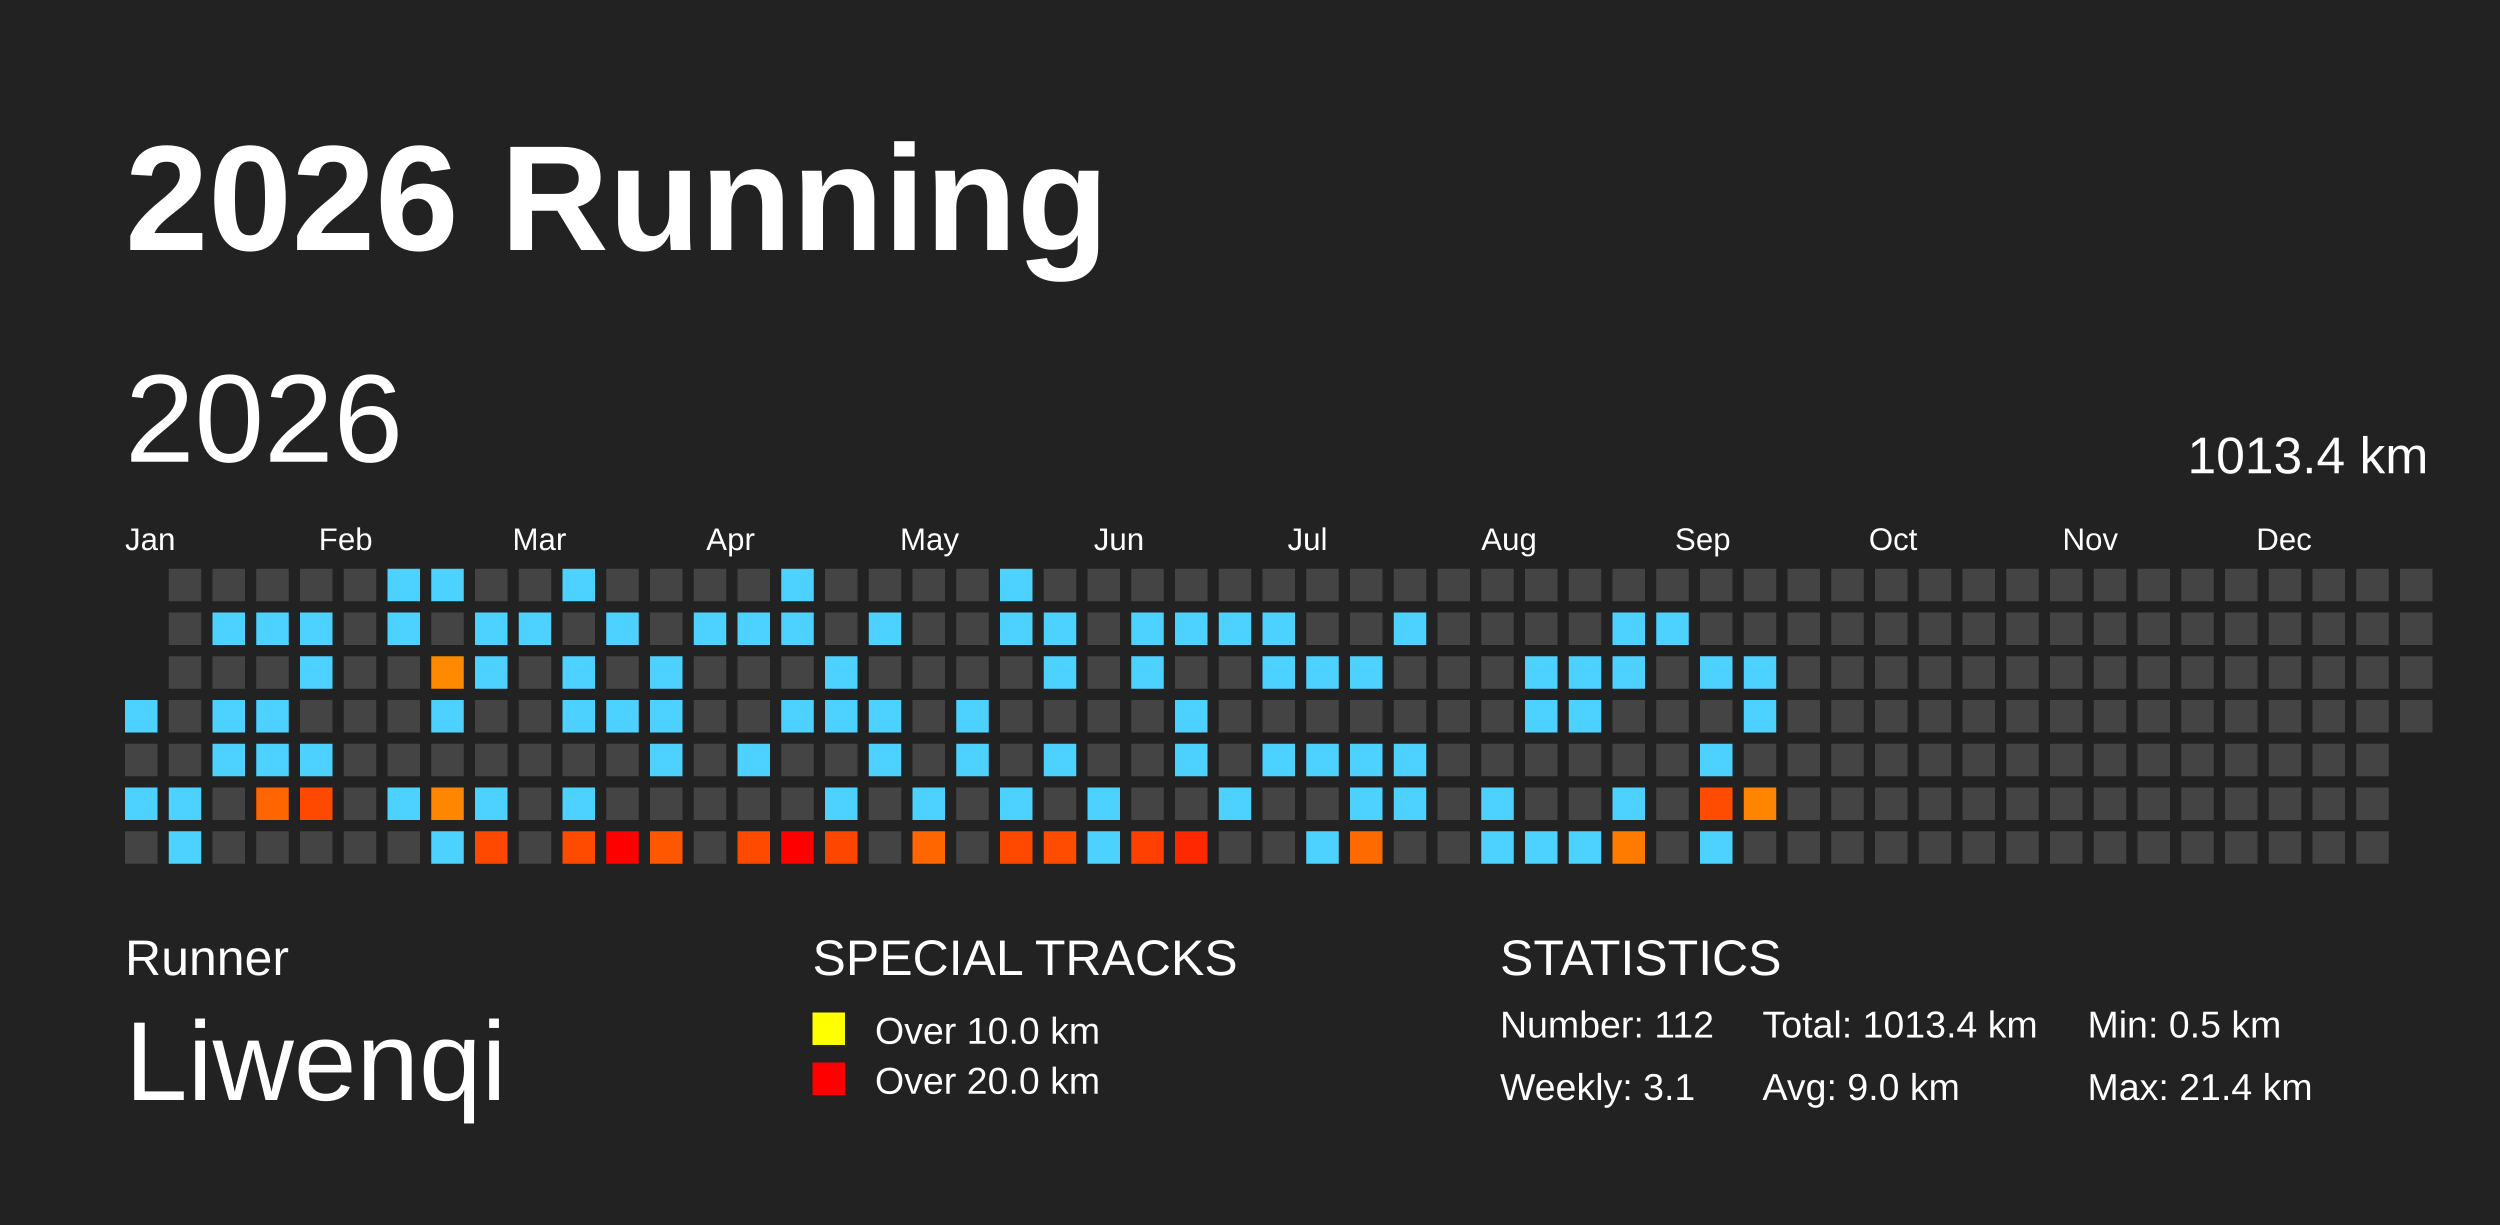
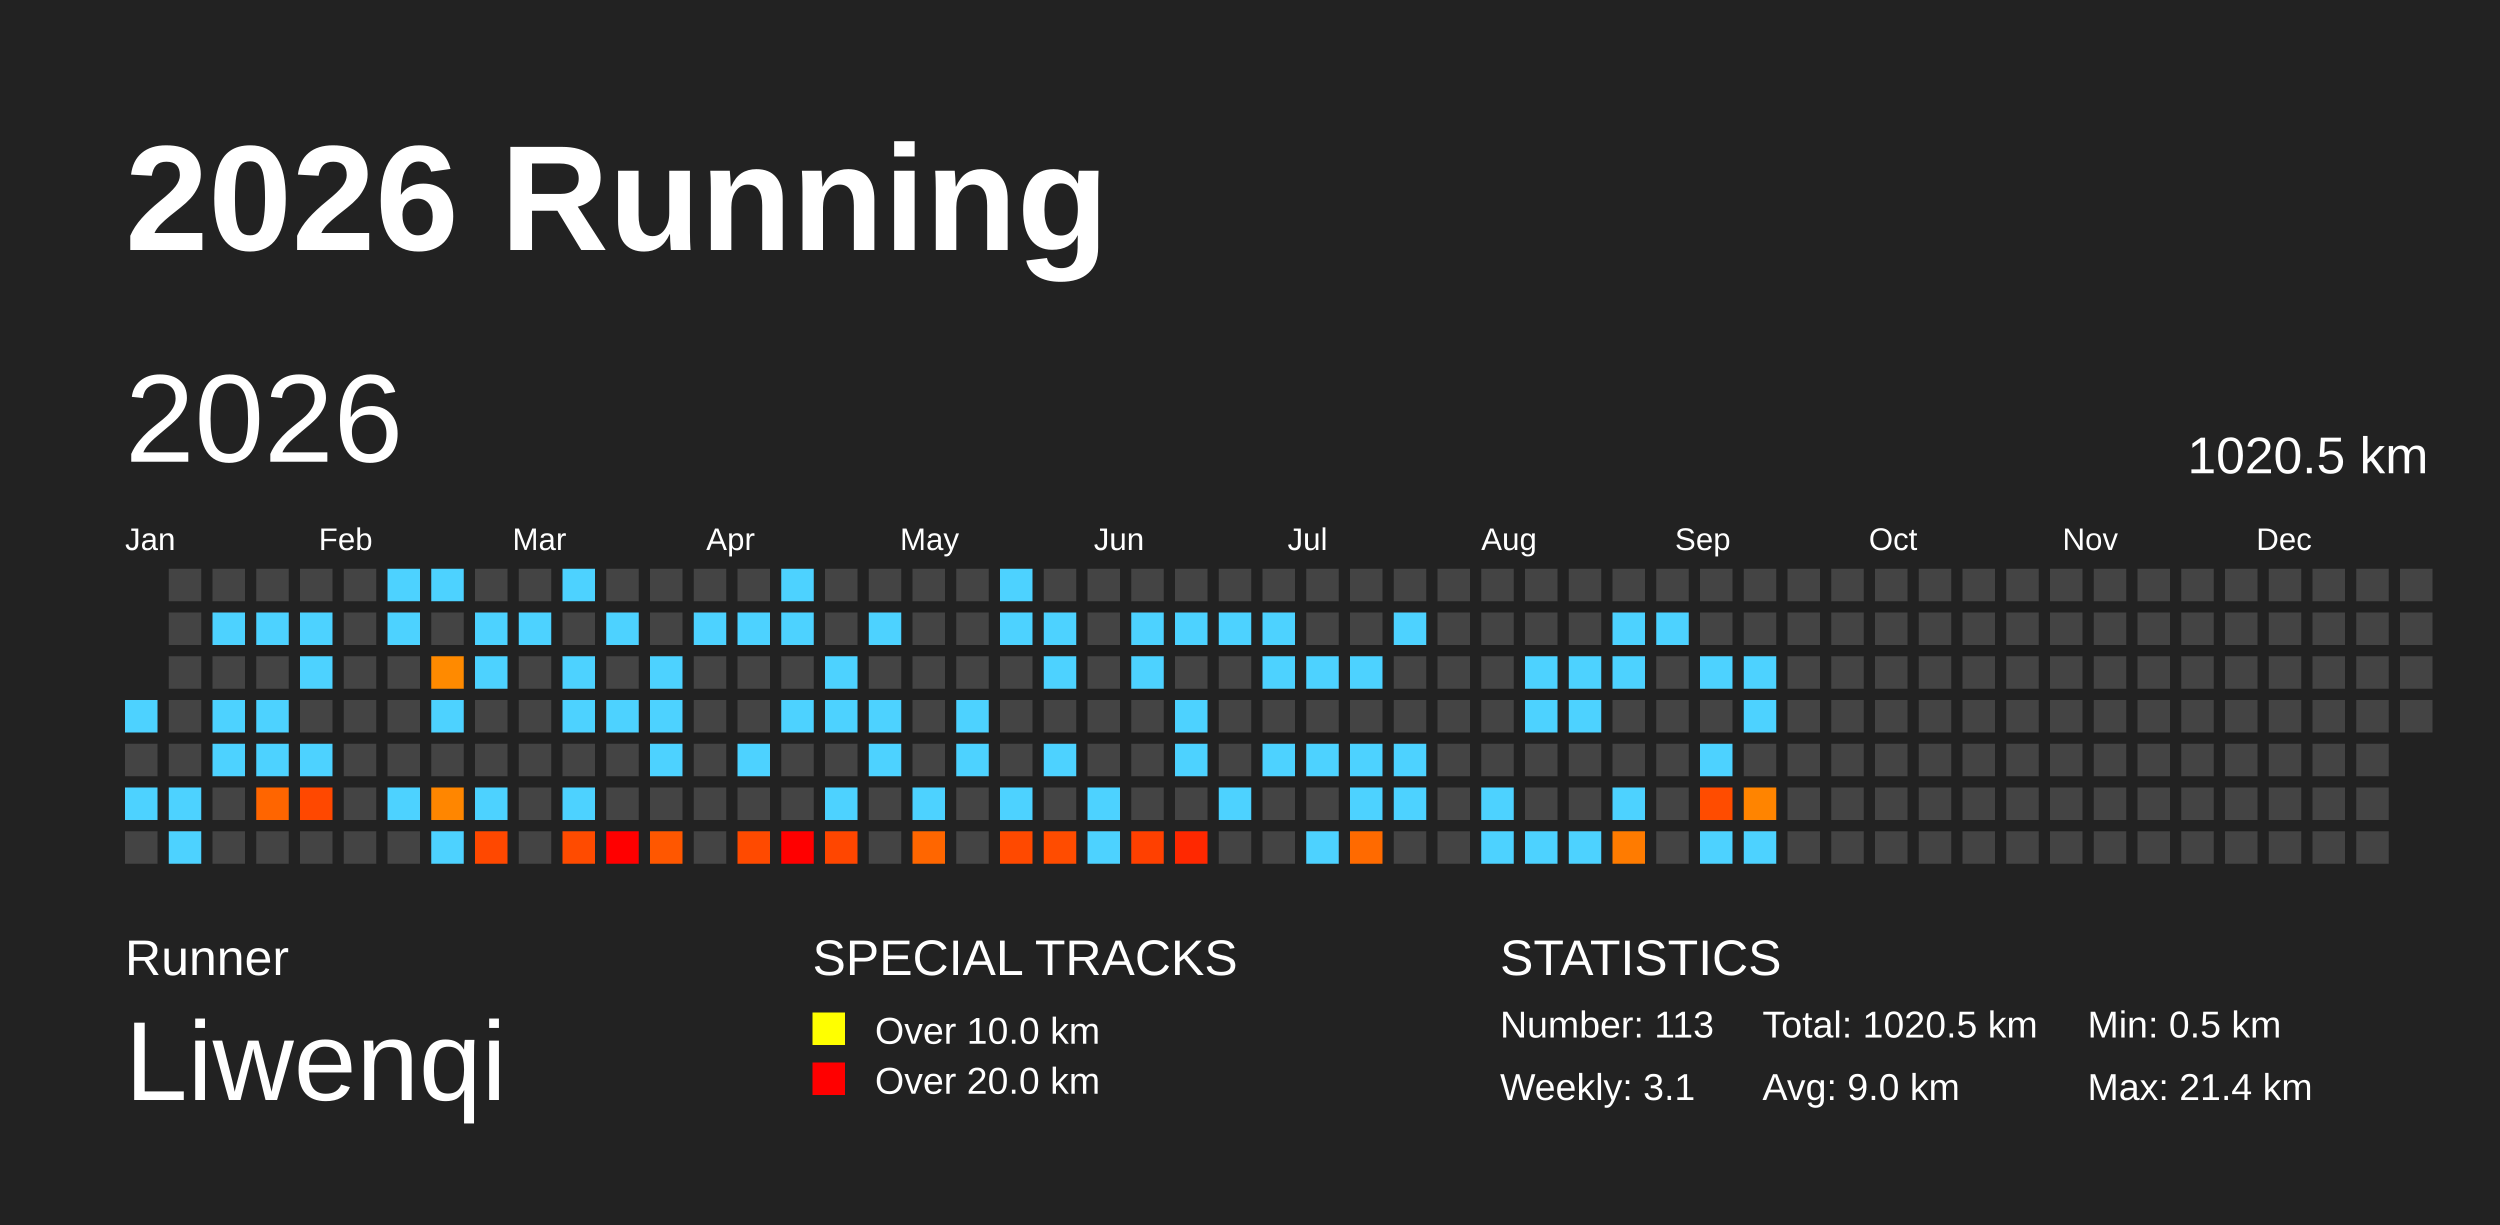
<svg xmlns="http://www.w3.org/2000/svg" baseProfile="full" height="98mm" version="1.1" viewBox="0,0,200,98" width="200mm">
  <defs />
  <rect fill="#222222" height="98" width="200" x="0" y="0" />
  <text fill="#FFFFFF" style="font-size:12px; font-family:Arial; font-weight:bold;" x="10" y="20">2026 Running</text>
  <text fill="#FFFFFF" style="font-size:4px; font-family:Arial" x="10" y="78">Runner</text>
  <text fill="#FFFFFF" style="font-size:9px; font-family:Arial" x="10" y="88">Liwenqi</text>
  <text fill="#FFFFFF" style="font-size:4px; font-family:Arial" x="65" y="78">SPECIAL TRACKS</text>
  <rect fill="yellow" height="2.6" width="2.6" x="65" y="81" />
  <text fill="#FFFFFF" style="font-size:3px; font-family:Arial" x="70" y="83.5">Over 10.0 km</text>
  <rect fill="red" height="2.6" width="2.6" x="65" y="85" />
  <text fill="#FFFFFF" style="font-size:3px; font-family:Arial" x="70" y="87.5">Over 20.0 km</text>
  <text fill="#FFFFFF" style="font-size:4px; font-family:Arial" x="120" y="78">STATISTICS</text>
-   <text fill="#FFFFFF" style="font-size:3px; font-family:Arial" x="120" y="83">Number: 112</text>
+   <text fill="#FFFFFF" style="font-size:3px; font-family:Arial" x="120" y="83">Number: 113</text>
  <text fill="#FFFFFF" style="font-size:3px; font-family:Arial" x="120" y="88">Weekly: 3.1</text>
-   <text fill="#FFFFFF" style="font-size:3px; font-family:Arial" x="141" y="83">Total: 1013.4 km</text>
+   <text fill="#FFFFFF" style="font-size:3px; font-family:Arial" x="141" y="83">Total: 1020.5 km</text>
  <text fill="#FFFFFF" style="font-size:3px; font-family:Arial" x="141" y="88">Avg: 9.0 km</text>
  <text fill="#FFFFFF" style="font-size:3px; font-family:Arial" x="167" y="83">Min: 0.5 km</text>
  <text fill="#FFFFFF" style="font-size:3px; font-family:Arial" x="167" y="88">Max: 21.4 km</text>
  <text dominant-baseline="hanging" fill="#FFFFFF" style="font-size:10.0px; font-family:Arial;" x="10" y="30">2026</text>
-   <text dominant-baseline="hanging" fill="#FFFFFF" style="font-size:4.125px; font-family:Arial;" x="175" y="35">1013.4 km</text>
+   <text dominant-baseline="hanging" fill="#FFFFFF" style="font-size:4.125px; font-family:Arial;" x="175" y="35">1020.5 km</text>
  <text fill="#FFFFFF" style="font-size:2.5px; font-family:Arial" x="10.0" y="44">Jan</text>
  <text fill="#FFFFFF" style="font-size:2.5px; font-family:Arial" x="25.5" y="44">Feb</text>
  <text fill="#FFFFFF" style="font-size:2.5px; font-family:Arial" x="41.0" y="44">Mar</text>
  <text fill="#FFFFFF" style="font-size:2.5px; font-family:Arial" x="56.5" y="44">Apr</text>
  <text fill="#FFFFFF" style="font-size:2.5px; font-family:Arial" x="72.0" y="44">May</text>
  <text fill="#FFFFFF" style="font-size:2.5px; font-family:Arial" x="87.5" y="44">Jun</text>
  <text fill="#FFFFFF" style="font-size:2.5px; font-family:Arial" x="103.0" y="44">Jul</text>
  <text fill="#FFFFFF" style="font-size:2.5px; font-family:Arial" x="118.5" y="44">Aug</text>
  <text fill="#FFFFFF" style="font-size:2.5px; font-family:Arial" x="134.0" y="44">Sep</text>
  <text fill="#FFFFFF" style="font-size:2.5px; font-family:Arial" x="149.5" y="44">Oct</text>
  <text fill="#FFFFFF" style="font-size:2.5px; font-family:Arial" x="165.0" y="44">Nov</text>
  <text fill="#FFFFFF" style="font-size:2.5px; font-family:Arial" x="180.5" y="44">Dec</text>
  <rect fill="#4dd2ff" height="2.6" width="2.6" x="10.0" y="56.0" />
  <rect fill="#444444" height="2.6" width="2.6" x="10.0" y="59.5" />
  <rect fill="#4dd2ff" height="2.6" width="2.6" x="10.0" y="63.0" />
  <rect fill="#444444" height="2.6" width="2.6" x="10.0" y="66.5" />
  <rect fill="#444444" height="2.6" width="2.6" x="13.5" y="45.5" />
  <rect fill="#444444" height="2.6" width="2.6" x="13.5" y="49.0" />
  <rect fill="#444444" height="2.6" width="2.6" x="13.5" y="52.5" />
  <rect fill="#444444" height="2.6" width="2.6" x="13.5" y="56.0" />
  <rect fill="#444444" height="2.6" width="2.6" x="13.5" y="59.5" />
  <rect fill="#4dd2ff" height="2.6" width="2.6" x="13.5" y="63.0" />
  <rect fill="#4dd2ff" height="2.6" width="2.6" x="13.5" y="66.5" />
  <rect fill="#444444" height="2.6" width="2.6" x="17.0" y="45.5" />
  <rect fill="#4dd2ff" height="2.6" width="2.6" x="17.0" y="49.0" />
  <rect fill="#444444" height="2.6" width="2.6" x="17.0" y="52.5" />
  <rect fill="#4dd2ff" height="2.6" width="2.6" x="17.0" y="56.0" />
  <rect fill="#4dd2ff" height="2.6" width="2.6" x="17.0" y="59.5" />
  <rect fill="#444444" height="2.6" width="2.6" x="17.0" y="63.0" />
  <rect fill="#444444" height="2.6" width="2.6" x="17.0" y="66.5" />
  <rect fill="#444444" height="2.6" width="2.6" x="20.5" y="45.5" />
  <rect fill="#4dd2ff" height="2.6" width="2.6" x="20.5" y="49.0" />
  <rect fill="#444444" height="2.6" width="2.6" x="20.5" y="52.5" />
  <rect fill="#4dd2ff" height="2.6" width="2.6" x="20.5" y="56.0" />
  <rect fill="#4dd2ff" height="2.6" width="2.6" x="20.5" y="59.5" />
  <rect fill="#ff6500" height="2.6" width="2.6" x="20.5" y="63.0" />
  <rect fill="#444444" height="2.6" width="2.6" x="20.5" y="66.5" />
  <rect fill="#444444" height="2.6" width="2.6" x="24.0" y="45.5" />
  <rect fill="#4dd2ff" height="2.6" width="2.6" x="24.0" y="49.0" />
  <rect fill="#4dd2ff" height="2.6" width="2.6" x="24.0" y="52.5" />
  <rect fill="#444444" height="2.6" width="2.6" x="24.0" y="56.0" />
  <rect fill="#4dd2ff" height="2.6" width="2.6" x="24.0" y="59.5" />
  <rect fill="#ff4800" height="2.6" width="2.6" x="24.0" y="63.0" />
  <rect fill="#444444" height="2.6" width="2.6" x="24.0" y="66.5" />
  <rect fill="#444444" height="2.6" width="2.6" x="27.5" y="45.5" />
  <rect fill="#444444" height="2.6" width="2.6" x="27.5" y="49.0" />
  <rect fill="#444444" height="2.6" width="2.6" x="27.5" y="52.5" />
  <rect fill="#444444" height="2.6" width="2.6" x="27.5" y="56.0" />
  <rect fill="#444444" height="2.6" width="2.6" x="27.5" y="59.5" />
  <rect fill="#444444" height="2.6" width="2.6" x="27.5" y="63.0" />
  <rect fill="#444444" height="2.6" width="2.6" x="27.5" y="66.5" />
  <rect fill="#4dd2ff" height="2.6" width="2.6" x="31.0" y="45.5" />
  <rect fill="#4dd2ff" height="2.6" width="2.6" x="31.0" y="49.0" />
  <rect fill="#444444" height="2.6" width="2.6" x="31.0" y="52.5" />
  <rect fill="#444444" height="2.6" width="2.6" x="31.0" y="56.0" />
  <rect fill="#444444" height="2.6" width="2.6" x="31.0" y="59.5" />
  <rect fill="#4dd2ff" height="2.6" width="2.6" x="31.0" y="63.0" />
  <rect fill="#444444" height="2.6" width="2.6" x="31.0" y="66.5" />
  <rect fill="#4dd2ff" height="2.6" width="2.6" x="34.5" y="45.5" />
  <rect fill="#444444" height="2.6" width="2.6" x="34.5" y="49.0" />
  <rect fill="#ff8a00" height="2.6" width="2.6" x="34.5" y="52.5" />
  <rect fill="#4dd2ff" height="2.6" width="2.6" x="34.5" y="56.0" />
  <rect fill="#444444" height="2.6" width="2.6" x="34.5" y="59.5" />
  <rect fill="#ff8600" height="2.6" width="2.6" x="34.5" y="63.0" />
  <rect fill="#4dd2ff" height="2.6" width="2.6" x="34.5" y="66.5" />
  <rect fill="#444444" height="2.6" width="2.6" x="38.0" y="45.5" />
  <rect fill="#4dd2ff" height="2.6" width="2.6" x="38.0" y="49.0" />
  <rect fill="#4dd2ff" height="2.6" width="2.6" x="38.0" y="52.5" />
  <rect fill="#444444" height="2.6" width="2.6" x="38.0" y="56.0" />
  <rect fill="#444444" height="2.6" width="2.6" x="38.0" y="59.5" />
  <rect fill="#4dd2ff" height="2.6" width="2.6" x="38.0" y="63.0" />
  <rect fill="#ff4800" height="2.6" width="2.6" x="38.0" y="66.5" />
  <rect fill="#444444" height="2.6" width="2.6" x="41.5" y="45.5" />
  <rect fill="#4dd2ff" height="2.6" width="2.6" x="41.5" y="49.0" />
  <rect fill="#444444" height="2.6" width="2.6" x="41.5" y="52.5" />
  <rect fill="#444444" height="2.6" width="2.6" x="41.5" y="56.0" />
  <rect fill="#444444" height="2.6" width="2.6" x="41.5" y="59.5" />
  <rect fill="#444444" height="2.6" width="2.6" x="41.5" y="63.0" />
  <rect fill="#444444" height="2.6" width="2.6" x="41.5" y="66.5" />
  <rect fill="#4dd2ff" height="2.6" width="2.6" x="45.0" y="45.5" />
  <rect fill="#444444" height="2.6" width="2.6" x="45.0" y="49.0" />
  <rect fill="#4dd2ff" height="2.6" width="2.6" x="45.0" y="52.5" />
  <rect fill="#4dd2ff" height="2.6" width="2.6" x="45.0" y="56.0" />
  <rect fill="#444444" height="2.6" width="2.6" x="45.0" y="59.5" />
  <rect fill="#4dd2ff" height="2.6" width="2.6" x="45.0" y="63.0" />
  <rect fill="#ff4b00" height="2.6" width="2.6" x="45.0" y="66.5" />
  <rect fill="#444444" height="2.6" width="2.6" x="48.5" y="45.5" />
  <rect fill="#4dd2ff" height="2.6" width="2.6" x="48.5" y="49.0" />
  <rect fill="#444444" height="2.6" width="2.6" x="48.5" y="52.5" />
  <rect fill="#4dd2ff" height="2.6" width="2.6" x="48.5" y="56.0" />
  <rect fill="#444444" height="2.6" width="2.6" x="48.5" y="59.5" />
  <rect fill="#444444" height="2.6" width="2.6" x="48.5" y="63.0" />
  <rect fill="red" height="2.6" width="2.6" x="48.5" y="66.5" />
  <rect fill="#444444" height="2.6" width="2.6" x="52.0" y="45.5" />
  <rect fill="#444444" height="2.6" width="2.6" x="52.0" y="49.0" />
  <rect fill="#4dd2ff" height="2.6" width="2.6" x="52.0" y="52.5" />
  <rect fill="#4dd2ff" height="2.6" width="2.6" x="52.0" y="56.0" />
  <rect fill="#4dd2ff" height="2.6" width="2.6" x="52.0" y="59.5" />
  <rect fill="#444444" height="2.6" width="2.6" x="52.0" y="63.0" />
  <rect fill="#ff5700" height="2.6" width="2.6" x="52.0" y="66.5" />
  <rect fill="#444444" height="2.6" width="2.6" x="55.5" y="45.5" />
  <rect fill="#4dd2ff" height="2.6" width="2.6" x="55.5" y="49.0" />
  <rect fill="#444444" height="2.6" width="2.6" x="55.5" y="52.5" />
  <rect fill="#444444" height="2.6" width="2.6" x="55.5" y="56.0" />
  <rect fill="#444444" height="2.6" width="2.6" x="55.5" y="59.5" />
  <rect fill="#444444" height="2.6" width="2.6" x="55.5" y="63.0" />
  <rect fill="#444444" height="2.6" width="2.6" x="55.5" y="66.5" />
  <rect fill="#444444" height="2.6" width="2.6" x="59.0" y="45.5" />
  <rect fill="#4dd2ff" height="2.6" width="2.6" x="59.0" y="49.0" />
  <rect fill="#444444" height="2.6" width="2.6" x="59.0" y="52.5" />
  <rect fill="#444444" height="2.6" width="2.6" x="59.0" y="56.0" />
  <rect fill="#4dd2ff" height="2.6" width="2.6" x="59.0" y="59.5" />
  <rect fill="#444444" height="2.6" width="2.6" x="59.0" y="63.0" />
  <rect fill="#ff4a00" height="2.6" width="2.6" x="59.0" y="66.5" />
  <rect fill="#4dd2ff" height="2.6" width="2.6" x="62.5" y="45.5" />
  <rect fill="#4dd2ff" height="2.6" width="2.6" x="62.5" y="49.0" />
  <rect fill="#444444" height="2.6" width="2.6" x="62.5" y="52.5" />
  <rect fill="#4dd2ff" height="2.6" width="2.6" x="62.5" y="56.0" />
  <rect fill="#444444" height="2.6" width="2.6" x="62.5" y="59.5" />
  <rect fill="#444444" height="2.6" width="2.6" x="62.5" y="63.0" />
  <rect fill="red" height="2.6" width="2.6" x="62.5" y="66.5" />
  <rect fill="#444444" height="2.6" width="2.6" x="66.0" y="45.5" />
  <rect fill="#444444" height="2.6" width="2.6" x="66.0" y="49.0" />
  <rect fill="#4dd2ff" height="2.6" width="2.6" x="66.0" y="52.5" />
  <rect fill="#4dd2ff" height="2.6" width="2.6" x="66.0" y="56.0" />
  <rect fill="#444444" height="2.6" width="2.6" x="66.0" y="59.5" />
  <rect fill="#4dd2ff" height="2.6" width="2.6" x="66.0" y="63.0" />
  <rect fill="#ff4600" height="2.6" width="2.6" x="66.0" y="66.5" />
  <rect fill="#444444" height="2.6" width="2.6" x="69.5" y="45.5" />
  <rect fill="#4dd2ff" height="2.6" width="2.6" x="69.5" y="49.0" />
  <rect fill="#444444" height="2.6" width="2.6" x="69.5" y="52.5" />
  <rect fill="#4dd2ff" height="2.6" width="2.6" x="69.5" y="56.0" />
  <rect fill="#4dd2ff" height="2.6" width="2.6" x="69.5" y="59.5" />
  <rect fill="#444444" height="2.6" width="2.6" x="69.5" y="63.0" />
  <rect fill="#444444" height="2.6" width="2.6" x="69.5" y="66.5" />
  <rect fill="#444444" height="2.6" width="2.6" x="73.0" y="45.5" />
  <rect fill="#444444" height="2.6" width="2.6" x="73.0" y="49.0" />
  <rect fill="#444444" height="2.6" width="2.6" x="73.0" y="52.5" />
  <rect fill="#444444" height="2.6" width="2.6" x="73.0" y="56.0" />
  <rect fill="#444444" height="2.6" width="2.6" x="73.0" y="59.5" />
  <rect fill="#4dd2ff" height="2.6" width="2.6" x="73.0" y="63.0" />
  <rect fill="#ff6600" height="2.6" width="2.6" x="73.0" y="66.5" />
  <rect fill="#444444" height="2.6" width="2.6" x="76.5" y="45.5" />
  <rect fill="#444444" height="2.6" width="2.6" x="76.5" y="49.0" />
  <rect fill="#444444" height="2.6" width="2.6" x="76.5" y="52.5" />
  <rect fill="#4dd2ff" height="2.6" width="2.6" x="76.5" y="56.0" />
  <rect fill="#4dd2ff" height="2.6" width="2.6" x="76.5" y="59.5" />
  <rect fill="#444444" height="2.6" width="2.6" x="76.5" y="63.0" />
  <rect fill="#444444" height="2.6" width="2.6" x="76.5" y="66.5" />
  <rect fill="#4dd2ff" height="2.6" width="2.6" x="80.0" y="45.5" />
  <rect fill="#4dd2ff" height="2.6" width="2.6" x="80.0" y="49.0" />
  <rect fill="#444444" height="2.6" width="2.6" x="80.0" y="52.5" />
  <rect fill="#444444" height="2.6" width="2.6" x="80.0" y="56.0" />
  <rect fill="#444444" height="2.6" width="2.6" x="80.0" y="59.5" />
  <rect fill="#4dd2ff" height="2.6" width="2.6" x="80.0" y="63.0" />
  <rect fill="#ff4900" height="2.6" width="2.6" x="80.0" y="66.5" />
  <rect fill="#444444" height="2.6" width="2.6" x="83.5" y="45.5" />
  <rect fill="#4dd2ff" height="2.6" width="2.6" x="83.5" y="49.0" />
  <rect fill="#4dd2ff" height="2.6" width="2.6" x="83.5" y="52.5" />
  <rect fill="#444444" height="2.6" width="2.6" x="83.5" y="56.0" />
  <rect fill="#4dd2ff" height="2.6" width="2.6" x="83.5" y="59.5" />
  <rect fill="#444444" height="2.6" width="2.6" x="83.5" y="63.0" />
  <rect fill="#ff4c00" height="2.6" width="2.6" x="83.5" y="66.5" />
  <rect fill="#444444" height="2.6" width="2.6" x="87.0" y="45.5" />
  <rect fill="#444444" height="2.6" width="2.6" x="87.0" y="49.0" />
  <rect fill="#444444" height="2.6" width="2.6" x="87.0" y="52.5" />
  <rect fill="#444444" height="2.6" width="2.6" x="87.0" y="56.0" />
  <rect fill="#444444" height="2.6" width="2.6" x="87.0" y="59.5" />
  <rect fill="#4dd2ff" height="2.6" width="2.6" x="87.0" y="63.0" />
  <rect fill="#4dd2ff" height="2.6" width="2.6" x="87.0" y="66.5" />
  <rect fill="#444444" height="2.6" width="2.6" x="90.5" y="45.5" />
  <rect fill="#4dd2ff" height="2.6" width="2.6" x="90.5" y="49.0" />
  <rect fill="#4dd2ff" height="2.6" width="2.6" x="90.5" y="52.5" />
  <rect fill="#444444" height="2.6" width="2.6" x="90.5" y="56.0" />
  <rect fill="#444444" height="2.6" width="2.6" x="90.5" y="59.5" />
  <rect fill="#444444" height="2.6" width="2.6" x="90.5" y="63.0" />
  <rect fill="#ff4000" height="2.6" width="2.6" x="90.5" y="66.5" />
  <rect fill="#444444" height="2.6" width="2.6" x="94.0" y="45.5" />
  <rect fill="#4dd2ff" height="2.6" width="2.6" x="94.0" y="49.0" />
  <rect fill="#444444" height="2.6" width="2.6" x="94.0" y="52.5" />
  <rect fill="#4dd2ff" height="2.6" width="2.6" x="94.0" y="56.0" />
  <rect fill="#4dd2ff" height="2.6" width="2.6" x="94.0" y="59.5" />
  <rect fill="#444444" height="2.6" width="2.6" x="94.0" y="63.0" />
  <rect fill="#ff2800" height="2.6" width="2.6" x="94.0" y="66.5" />
  <rect fill="#444444" height="2.6" width="2.6" x="97.5" y="45.5" />
  <rect fill="#4dd2ff" height="2.6" width="2.6" x="97.5" y="49.0" />
  <rect fill="#444444" height="2.6" width="2.6" x="97.5" y="52.5" />
  <rect fill="#444444" height="2.6" width="2.6" x="97.5" y="56.0" />
  <rect fill="#444444" height="2.6" width="2.6" x="97.5" y="59.5" />
  <rect fill="#4dd2ff" height="2.6" width="2.6" x="97.5" y="63.0" />
  <rect fill="#444444" height="2.6" width="2.6" x="97.5" y="66.5" />
  <rect fill="#444444" height="2.6" width="2.6" x="101.0" y="45.5" />
  <rect fill="#4dd2ff" height="2.6" width="2.6" x="101.0" y="49.0" />
  <rect fill="#4dd2ff" height="2.6" width="2.6" x="101.0" y="52.5" />
  <rect fill="#444444" height="2.6" width="2.6" x="101.0" y="56.0" />
  <rect fill="#4dd2ff" height="2.6" width="2.6" x="101.0" y="59.5" />
  <rect fill="#444444" height="2.6" width="2.6" x="101.0" y="63.0" />
  <rect fill="#444444" height="2.6" width="2.6" x="101.0" y="66.5" />
  <rect fill="#444444" height="2.6" width="2.6" x="104.5" y="45.5" />
  <rect fill="#444444" height="2.6" width="2.6" x="104.5" y="49.0" />
  <rect fill="#4dd2ff" height="2.6" width="2.6" x="104.5" y="52.5" />
  <rect fill="#444444" height="2.6" width="2.6" x="104.5" y="56.0" />
  <rect fill="#4dd2ff" height="2.6" width="2.6" x="104.5" y="59.5" />
  <rect fill="#444444" height="2.6" width="2.6" x="104.5" y="63.0" />
  <rect fill="#4dd2ff" height="2.6" width="2.6" x="104.5" y="66.5" />
  <rect fill="#444444" height="2.6" width="2.6" x="108.0" y="45.5" />
  <rect fill="#444444" height="2.6" width="2.6" x="108.0" y="49.0" />
  <rect fill="#4dd2ff" height="2.6" width="2.6" x="108.0" y="52.5" />
  <rect fill="#444444" height="2.6" width="2.6" x="108.0" y="56.0" />
  <rect fill="#4dd2ff" height="2.6" width="2.6" x="108.0" y="59.5" />
  <rect fill="#4dd2ff" height="2.6" width="2.6" x="108.0" y="63.0" />
  <rect fill="#ff6a00" height="2.6" width="2.6" x="108.0" y="66.5" />
  <rect fill="#444444" height="2.6" width="2.6" x="111.5" y="45.5" />
  <rect fill="#4dd2ff" height="2.6" width="2.6" x="111.5" y="49.0" />
  <rect fill="#444444" height="2.6" width="2.6" x="111.5" y="52.5" />
  <rect fill="#444444" height="2.6" width="2.6" x="111.5" y="56.0" />
  <rect fill="#4dd2ff" height="2.6" width="2.6" x="111.5" y="59.5" />
  <rect fill="#4dd2ff" height="2.6" width="2.6" x="111.5" y="63.0" />
  <rect fill="#444444" height="2.6" width="2.6" x="111.5" y="66.5" />
  <rect fill="#444444" height="2.6" width="2.6" x="115.0" y="45.5" />
  <rect fill="#444444" height="2.6" width="2.6" x="115.0" y="49.0" />
  <rect fill="#444444" height="2.6" width="2.6" x="115.0" y="52.5" />
  <rect fill="#444444" height="2.6" width="2.6" x="115.0" y="56.0" />
  <rect fill="#444444" height="2.6" width="2.6" x="115.0" y="59.5" />
  <rect fill="#444444" height="2.6" width="2.6" x="115.0" y="63.0" />
  <rect fill="#444444" height="2.6" width="2.6" x="115.0" y="66.5" />
  <rect fill="#444444" height="2.6" width="2.6" x="118.5" y="45.5" />
  <rect fill="#444444" height="2.6" width="2.6" x="118.5" y="49.0" />
  <rect fill="#444444" height="2.6" width="2.6" x="118.5" y="52.5" />
  <rect fill="#444444" height="2.6" width="2.6" x="118.5" y="56.0" />
  <rect fill="#444444" height="2.6" width="2.6" x="118.5" y="59.5" />
  <rect fill="#4dd2ff" height="2.6" width="2.6" x="118.5" y="63.0" />
  <rect fill="#4dd2ff" height="2.6" width="2.6" x="118.5" y="66.5" />
  <rect fill="#444444" height="2.6" width="2.6" x="122.0" y="45.5" />
  <rect fill="#444444" height="2.6" width="2.6" x="122.0" y="49.0" />
  <rect fill="#4dd2ff" height="2.6" width="2.6" x="122.0" y="52.5" />
  <rect fill="#4dd2ff" height="2.6" width="2.6" x="122.0" y="56.0" />
  <rect fill="#444444" height="2.6" width="2.6" x="122.0" y="59.5" />
  <rect fill="#444444" height="2.6" width="2.6" x="122.0" y="63.0" />
  <rect fill="#4dd2ff" height="2.6" width="2.6" x="122.0" y="66.5" />
  <rect fill="#444444" height="2.6" width="2.6" x="125.5" y="45.5" />
  <rect fill="#444444" height="2.6" width="2.6" x="125.5" y="49.0" />
  <rect fill="#4dd2ff" height="2.6" width="2.6" x="125.5" y="52.5" />
  <rect fill="#4dd2ff" height="2.6" width="2.6" x="125.5" y="56.0" />
  <rect fill="#444444" height="2.6" width="2.6" x="125.5" y="59.5" />
  <rect fill="#444444" height="2.6" width="2.6" x="125.5" y="63.0" />
  <rect fill="#4dd2ff" height="2.6" width="2.6" x="125.5" y="66.5" />
  <rect fill="#444444" height="2.6" width="2.6" x="129.0" y="45.5" />
  <rect fill="#4dd2ff" height="2.6" width="2.6" x="129.0" y="49.0" />
  <rect fill="#4dd2ff" height="2.6" width="2.6" x="129.0" y="52.5" />
  <rect fill="#444444" height="2.6" width="2.6" x="129.0" y="56.0" />
  <rect fill="#444444" height="2.6" width="2.6" x="129.0" y="59.5" />
  <rect fill="#4dd2ff" height="2.6" width="2.6" x="129.0" y="63.0" />
  <rect fill="#ff7b00" height="2.6" width="2.6" x="129.0" y="66.5" />
  <rect fill="#444444" height="2.6" width="2.6" x="132.5" y="45.5" />
  <rect fill="#4dd2ff" height="2.6" width="2.6" x="132.5" y="49.0" />
  <rect fill="#444444" height="2.6" width="2.6" x="132.5" y="52.5" />
  <rect fill="#444444" height="2.6" width="2.6" x="132.5" y="56.0" />
  <rect fill="#444444" height="2.6" width="2.6" x="132.5" y="59.5" />
  <rect fill="#444444" height="2.6" width="2.6" x="132.5" y="63.0" />
  <rect fill="#444444" height="2.6" width="2.6" x="132.5" y="66.5" />
  <rect fill="#444444" height="2.6" width="2.6" x="136.0" y="45.5" />
  <rect fill="#444444" height="2.6" width="2.6" x="136.0" y="49.0" />
  <rect fill="#4dd2ff" height="2.6" width="2.6" x="136.0" y="52.5" />
  <rect fill="#444444" height="2.6" width="2.6" x="136.0" y="56.0" />
  <rect fill="#4dd2ff" height="2.6" width="2.6" x="136.0" y="59.5" />
  <rect fill="#ff4c00" height="2.6" width="2.6" x="136.0" y="63.0" />
  <rect fill="#4dd2ff" height="2.6" width="2.6" x="136.0" y="66.5" />
  <rect fill="#444444" height="2.6" width="2.6" x="139.5" y="45.5" />
  <rect fill="#444444" height="2.6" width="2.6" x="139.5" y="49.0" />
  <rect fill="#4dd2ff" height="2.6" width="2.6" x="139.5" y="52.5" />
  <rect fill="#4dd2ff" height="2.6" width="2.6" x="139.5" y="56.0" />
  <rect fill="#444444" height="2.6" width="2.6" x="139.5" y="59.5" />
  <rect fill="#ff8400" height="2.6" width="2.6" x="139.5" y="63.0" />
-   <rect fill="#444444" height="2.6" width="2.6" x="139.5" y="66.5" />
+   <rect fill="#4dd2ff" height="2.6" width="2.6" x="139.5" y="66.5" />
  <rect fill="#444444" height="2.6" width="2.6" x="143.0" y="45.5" />
  <rect fill="#444444" height="2.6" width="2.6" x="143.0" y="49.0" />
  <rect fill="#444444" height="2.6" width="2.6" x="143.0" y="52.5" />
  <rect fill="#444444" height="2.6" width="2.6" x="143.0" y="56.0" />
  <rect fill="#444444" height="2.6" width="2.6" x="143.0" y="59.5" />
  <rect fill="#444444" height="2.6" width="2.6" x="143.0" y="63.0" />
  <rect fill="#444444" height="2.6" width="2.6" x="143.0" y="66.5" />
  <rect fill="#444444" height="2.6" width="2.6" x="146.5" y="45.5" />
  <rect fill="#444444" height="2.6" width="2.6" x="146.5" y="49.0" />
  <rect fill="#444444" height="2.6" width="2.6" x="146.5" y="52.5" />
  <rect fill="#444444" height="2.6" width="2.6" x="146.5" y="56.0" />
  <rect fill="#444444" height="2.6" width="2.6" x="146.5" y="59.5" />
  <rect fill="#444444" height="2.6" width="2.6" x="146.5" y="63.0" />
  <rect fill="#444444" height="2.6" width="2.6" x="146.5" y="66.5" />
  <rect fill="#444444" height="2.6" width="2.6" x="150.0" y="45.5" />
  <rect fill="#444444" height="2.6" width="2.6" x="150.0" y="49.0" />
  <rect fill="#444444" height="2.6" width="2.6" x="150.0" y="52.5" />
  <rect fill="#444444" height="2.6" width="2.6" x="150.0" y="56.0" />
  <rect fill="#444444" height="2.6" width="2.6" x="150.0" y="59.5" />
  <rect fill="#444444" height="2.6" width="2.6" x="150.0" y="63.0" />
  <rect fill="#444444" height="2.6" width="2.6" x="150.0" y="66.5" />
  <rect fill="#444444" height="2.6" width="2.6" x="153.5" y="45.5" />
  <rect fill="#444444" height="2.6" width="2.6" x="153.5" y="49.0" />
  <rect fill="#444444" height="2.6" width="2.6" x="153.5" y="52.5" />
  <rect fill="#444444" height="2.6" width="2.6" x="153.5" y="56.0" />
  <rect fill="#444444" height="2.6" width="2.6" x="153.5" y="59.5" />
  <rect fill="#444444" height="2.6" width="2.6" x="153.5" y="63.0" />
  <rect fill="#444444" height="2.6" width="2.6" x="153.5" y="66.5" />
  <rect fill="#444444" height="2.6" width="2.6" x="157.0" y="45.5" />
  <rect fill="#444444" height="2.6" width="2.6" x="157.0" y="49.0" />
  <rect fill="#444444" height="2.6" width="2.6" x="157.0" y="52.5" />
  <rect fill="#444444" height="2.6" width="2.6" x="157.0" y="56.0" />
  <rect fill="#444444" height="2.6" width="2.6" x="157.0" y="59.5" />
  <rect fill="#444444" height="2.6" width="2.6" x="157.0" y="63.0" />
  <rect fill="#444444" height="2.6" width="2.6" x="157.0" y="66.5" />
  <rect fill="#444444" height="2.6" width="2.6" x="160.5" y="45.5" />
  <rect fill="#444444" height="2.6" width="2.6" x="160.5" y="49.0" />
  <rect fill="#444444" height="2.6" width="2.6" x="160.5" y="52.5" />
  <rect fill="#444444" height="2.6" width="2.6" x="160.5" y="56.0" />
  <rect fill="#444444" height="2.6" width="2.6" x="160.5" y="59.5" />
  <rect fill="#444444" height="2.6" width="2.6" x="160.5" y="63.0" />
  <rect fill="#444444" height="2.6" width="2.6" x="160.5" y="66.5" />
  <rect fill="#444444" height="2.6" width="2.6" x="164.0" y="45.5" />
  <rect fill="#444444" height="2.6" width="2.6" x="164.0" y="49.0" />
  <rect fill="#444444" height="2.6" width="2.6" x="164.0" y="52.5" />
  <rect fill="#444444" height="2.6" width="2.6" x="164.0" y="56.0" />
  <rect fill="#444444" height="2.6" width="2.6" x="164.0" y="59.5" />
  <rect fill="#444444" height="2.6" width="2.6" x="164.0" y="63.0" />
  <rect fill="#444444" height="2.6" width="2.6" x="164.0" y="66.5" />
  <rect fill="#444444" height="2.6" width="2.6" x="167.5" y="45.5" />
  <rect fill="#444444" height="2.6" width="2.6" x="167.5" y="49.0" />
  <rect fill="#444444" height="2.6" width="2.6" x="167.5" y="52.5" />
  <rect fill="#444444" height="2.6" width="2.6" x="167.5" y="56.0" />
  <rect fill="#444444" height="2.6" width="2.6" x="167.5" y="59.5" />
  <rect fill="#444444" height="2.6" width="2.6" x="167.5" y="63.0" />
  <rect fill="#444444" height="2.6" width="2.6" x="167.5" y="66.5" />
  <rect fill="#444444" height="2.6" width="2.6" x="171.0" y="45.5" />
  <rect fill="#444444" height="2.6" width="2.6" x="171.0" y="49.0" />
  <rect fill="#444444" height="2.6" width="2.6" x="171.0" y="52.5" />
  <rect fill="#444444" height="2.6" width="2.6" x="171.0" y="56.0" />
  <rect fill="#444444" height="2.6" width="2.6" x="171.0" y="59.5" />
  <rect fill="#444444" height="2.6" width="2.6" x="171.0" y="63.0" />
  <rect fill="#444444" height="2.6" width="2.6" x="171.0" y="66.5" />
  <rect fill="#444444" height="2.6" width="2.6" x="174.5" y="45.5" />
  <rect fill="#444444" height="2.6" width="2.6" x="174.5" y="49.0" />
  <rect fill="#444444" height="2.6" width="2.6" x="174.5" y="52.5" />
  <rect fill="#444444" height="2.6" width="2.6" x="174.5" y="56.0" />
  <rect fill="#444444" height="2.6" width="2.6" x="174.5" y="59.5" />
  <rect fill="#444444" height="2.6" width="2.6" x="174.5" y="63.0" />
  <rect fill="#444444" height="2.6" width="2.6" x="174.5" y="66.5" />
  <rect fill="#444444" height="2.6" width="2.6" x="178.0" y="45.5" />
  <rect fill="#444444" height="2.6" width="2.6" x="178.0" y="49.0" />
  <rect fill="#444444" height="2.6" width="2.6" x="178.0" y="52.5" />
  <rect fill="#444444" height="2.6" width="2.6" x="178.0" y="56.0" />
  <rect fill="#444444" height="2.6" width="2.6" x="178.0" y="59.5" />
  <rect fill="#444444" height="2.6" width="2.6" x="178.0" y="63.0" />
  <rect fill="#444444" height="2.6" width="2.6" x="178.0" y="66.5" />
  <rect fill="#444444" height="2.6" width="2.6" x="181.5" y="45.5" />
  <rect fill="#444444" height="2.6" width="2.6" x="181.5" y="49.0" />
  <rect fill="#444444" height="2.6" width="2.6" x="181.5" y="52.5" />
  <rect fill="#444444" height="2.6" width="2.6" x="181.5" y="56.0" />
  <rect fill="#444444" height="2.6" width="2.6" x="181.5" y="59.5" />
  <rect fill="#444444" height="2.6" width="2.6" x="181.5" y="63.0" />
  <rect fill="#444444" height="2.6" width="2.6" x="181.5" y="66.5" />
  <rect fill="#444444" height="2.6" width="2.6" x="185.0" y="45.5" />
  <rect fill="#444444" height="2.6" width="2.6" x="185.0" y="49.0" />
  <rect fill="#444444" height="2.6" width="2.6" x="185.0" y="52.5" />
  <rect fill="#444444" height="2.6" width="2.6" x="185.0" y="56.0" />
  <rect fill="#444444" height="2.6" width="2.6" x="185.0" y="59.5" />
  <rect fill="#444444" height="2.6" width="2.6" x="185.0" y="63.0" />
  <rect fill="#444444" height="2.6" width="2.6" x="185.0" y="66.5" />
  <rect fill="#444444" height="2.6" width="2.6" x="188.5" y="45.5" />
  <rect fill="#444444" height="2.6" width="2.6" x="188.5" y="49.0" />
  <rect fill="#444444" height="2.6" width="2.6" x="188.5" y="52.5" />
  <rect fill="#444444" height="2.6" width="2.6" x="188.5" y="56.0" />
  <rect fill="#444444" height="2.6" width="2.6" x="188.5" y="59.5" />
  <rect fill="#444444" height="2.6" width="2.6" x="188.5" y="63.0" />
  <rect fill="#444444" height="2.6" width="2.6" x="188.5" y="66.5" />
  <rect fill="#444444" height="2.6" width="2.6" x="192.0" y="45.5" />
  <rect fill="#444444" height="2.6" width="2.6" x="192.0" y="49.0" />
  <rect fill="#444444" height="2.6" width="2.6" x="192.0" y="52.5" />
  <rect fill="#444444" height="2.6" width="2.6" x="192.0" y="56.0" />
</svg>
